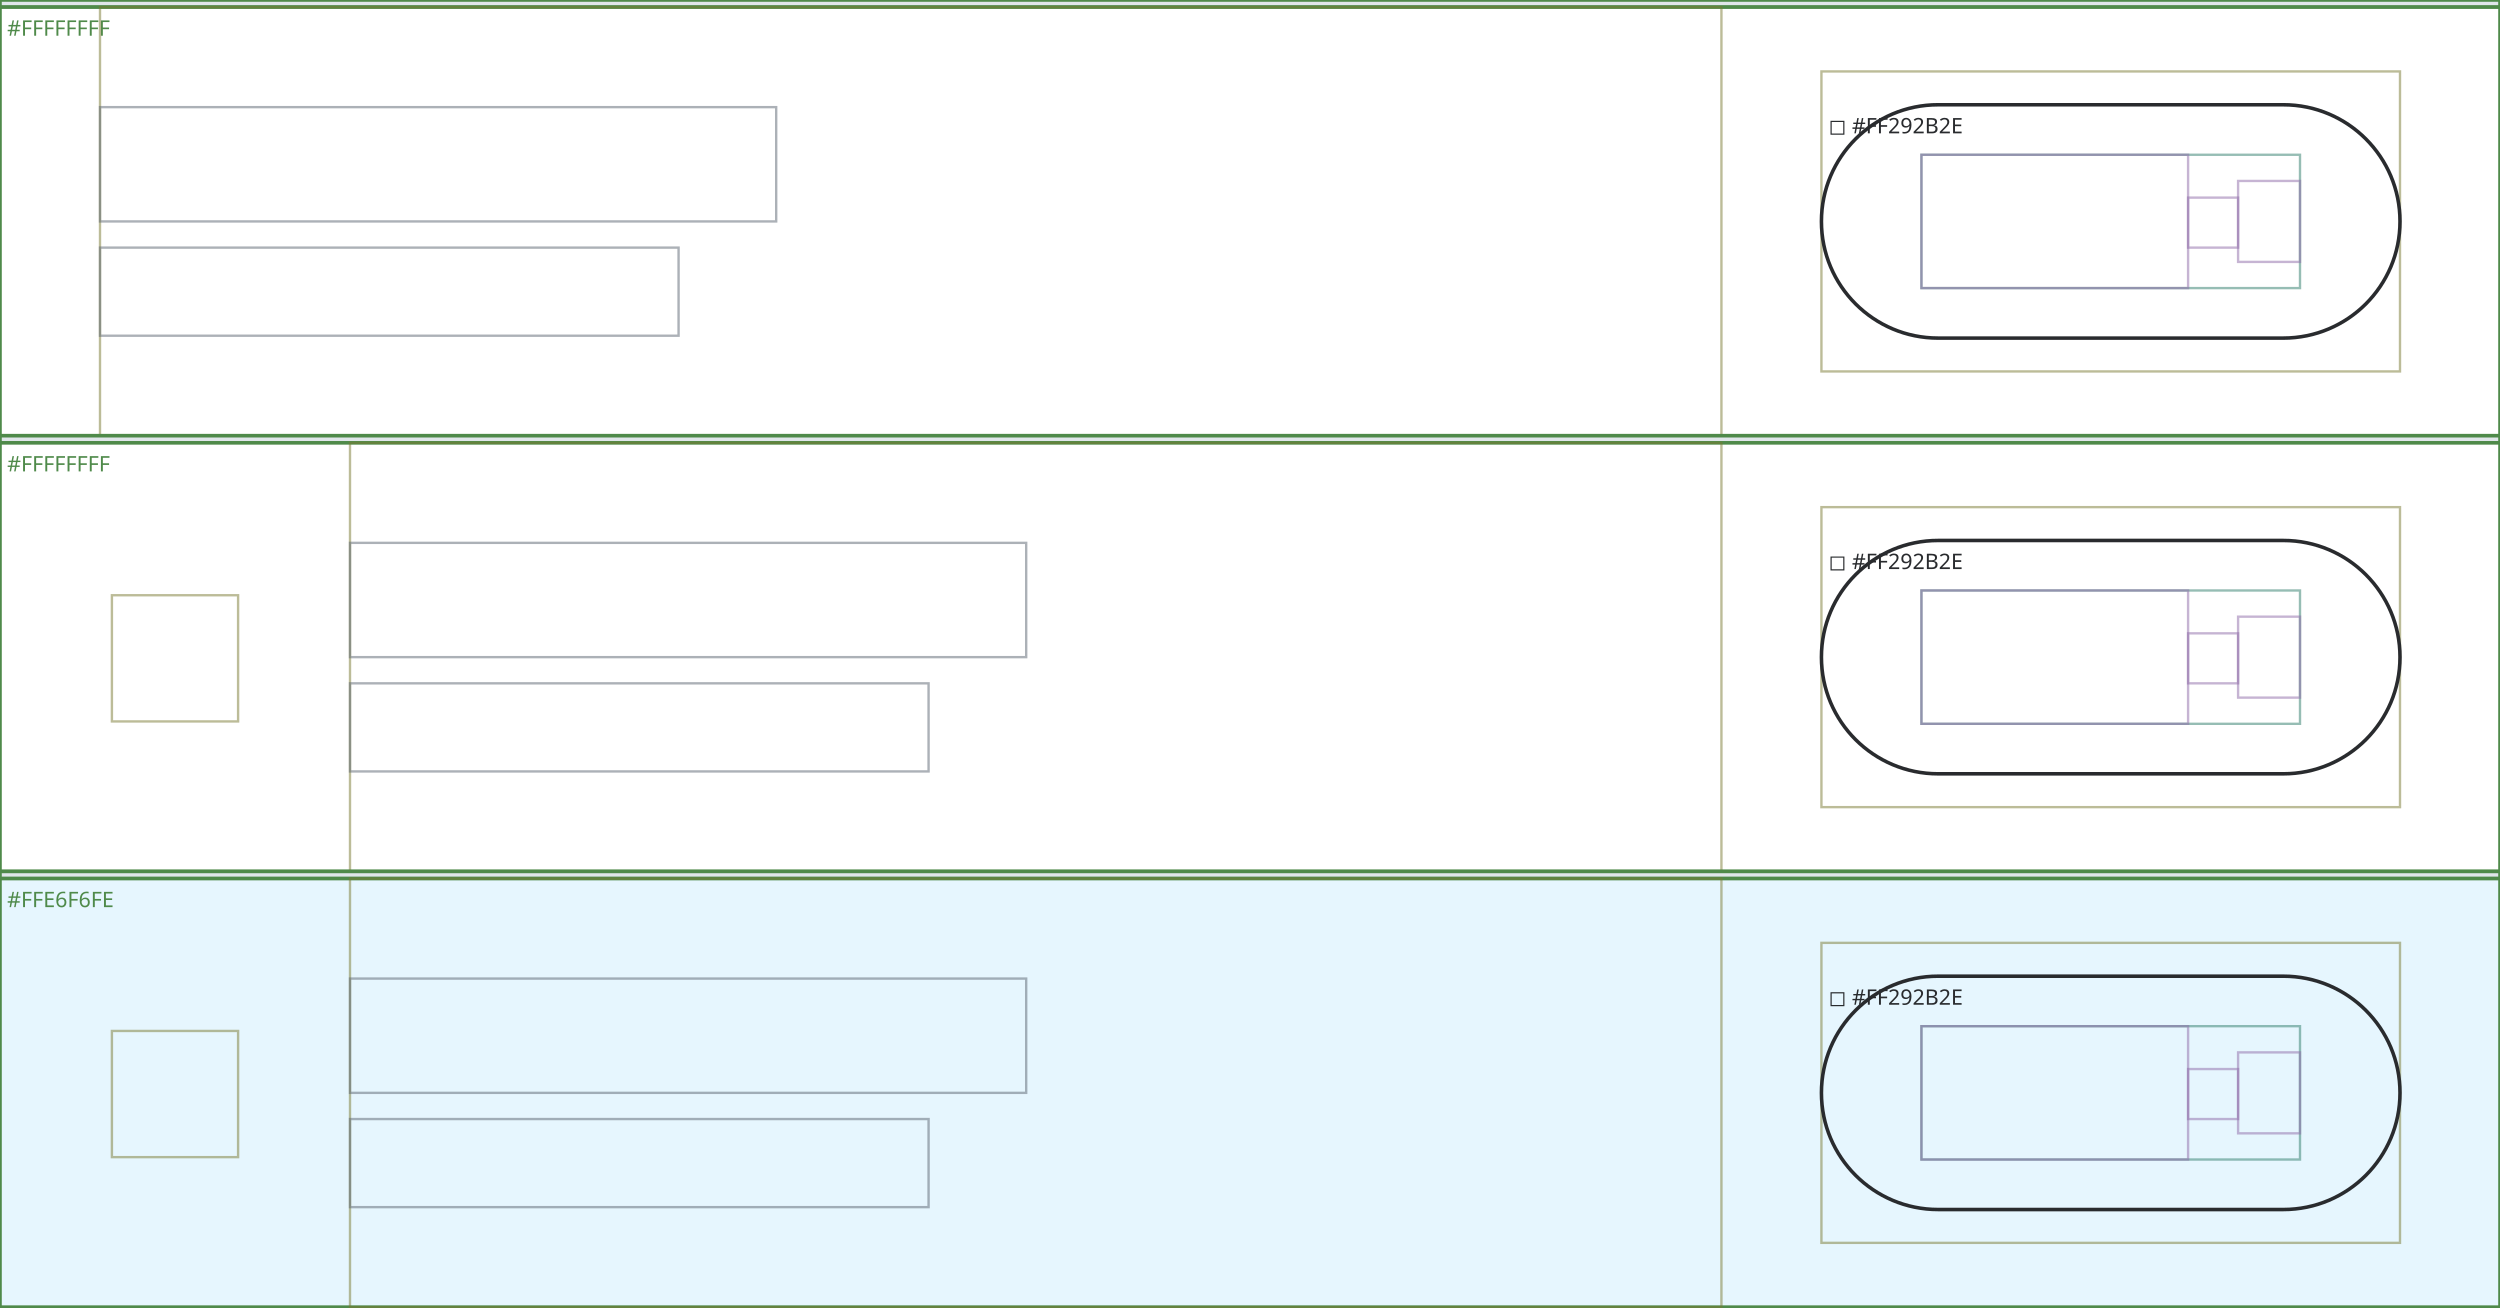
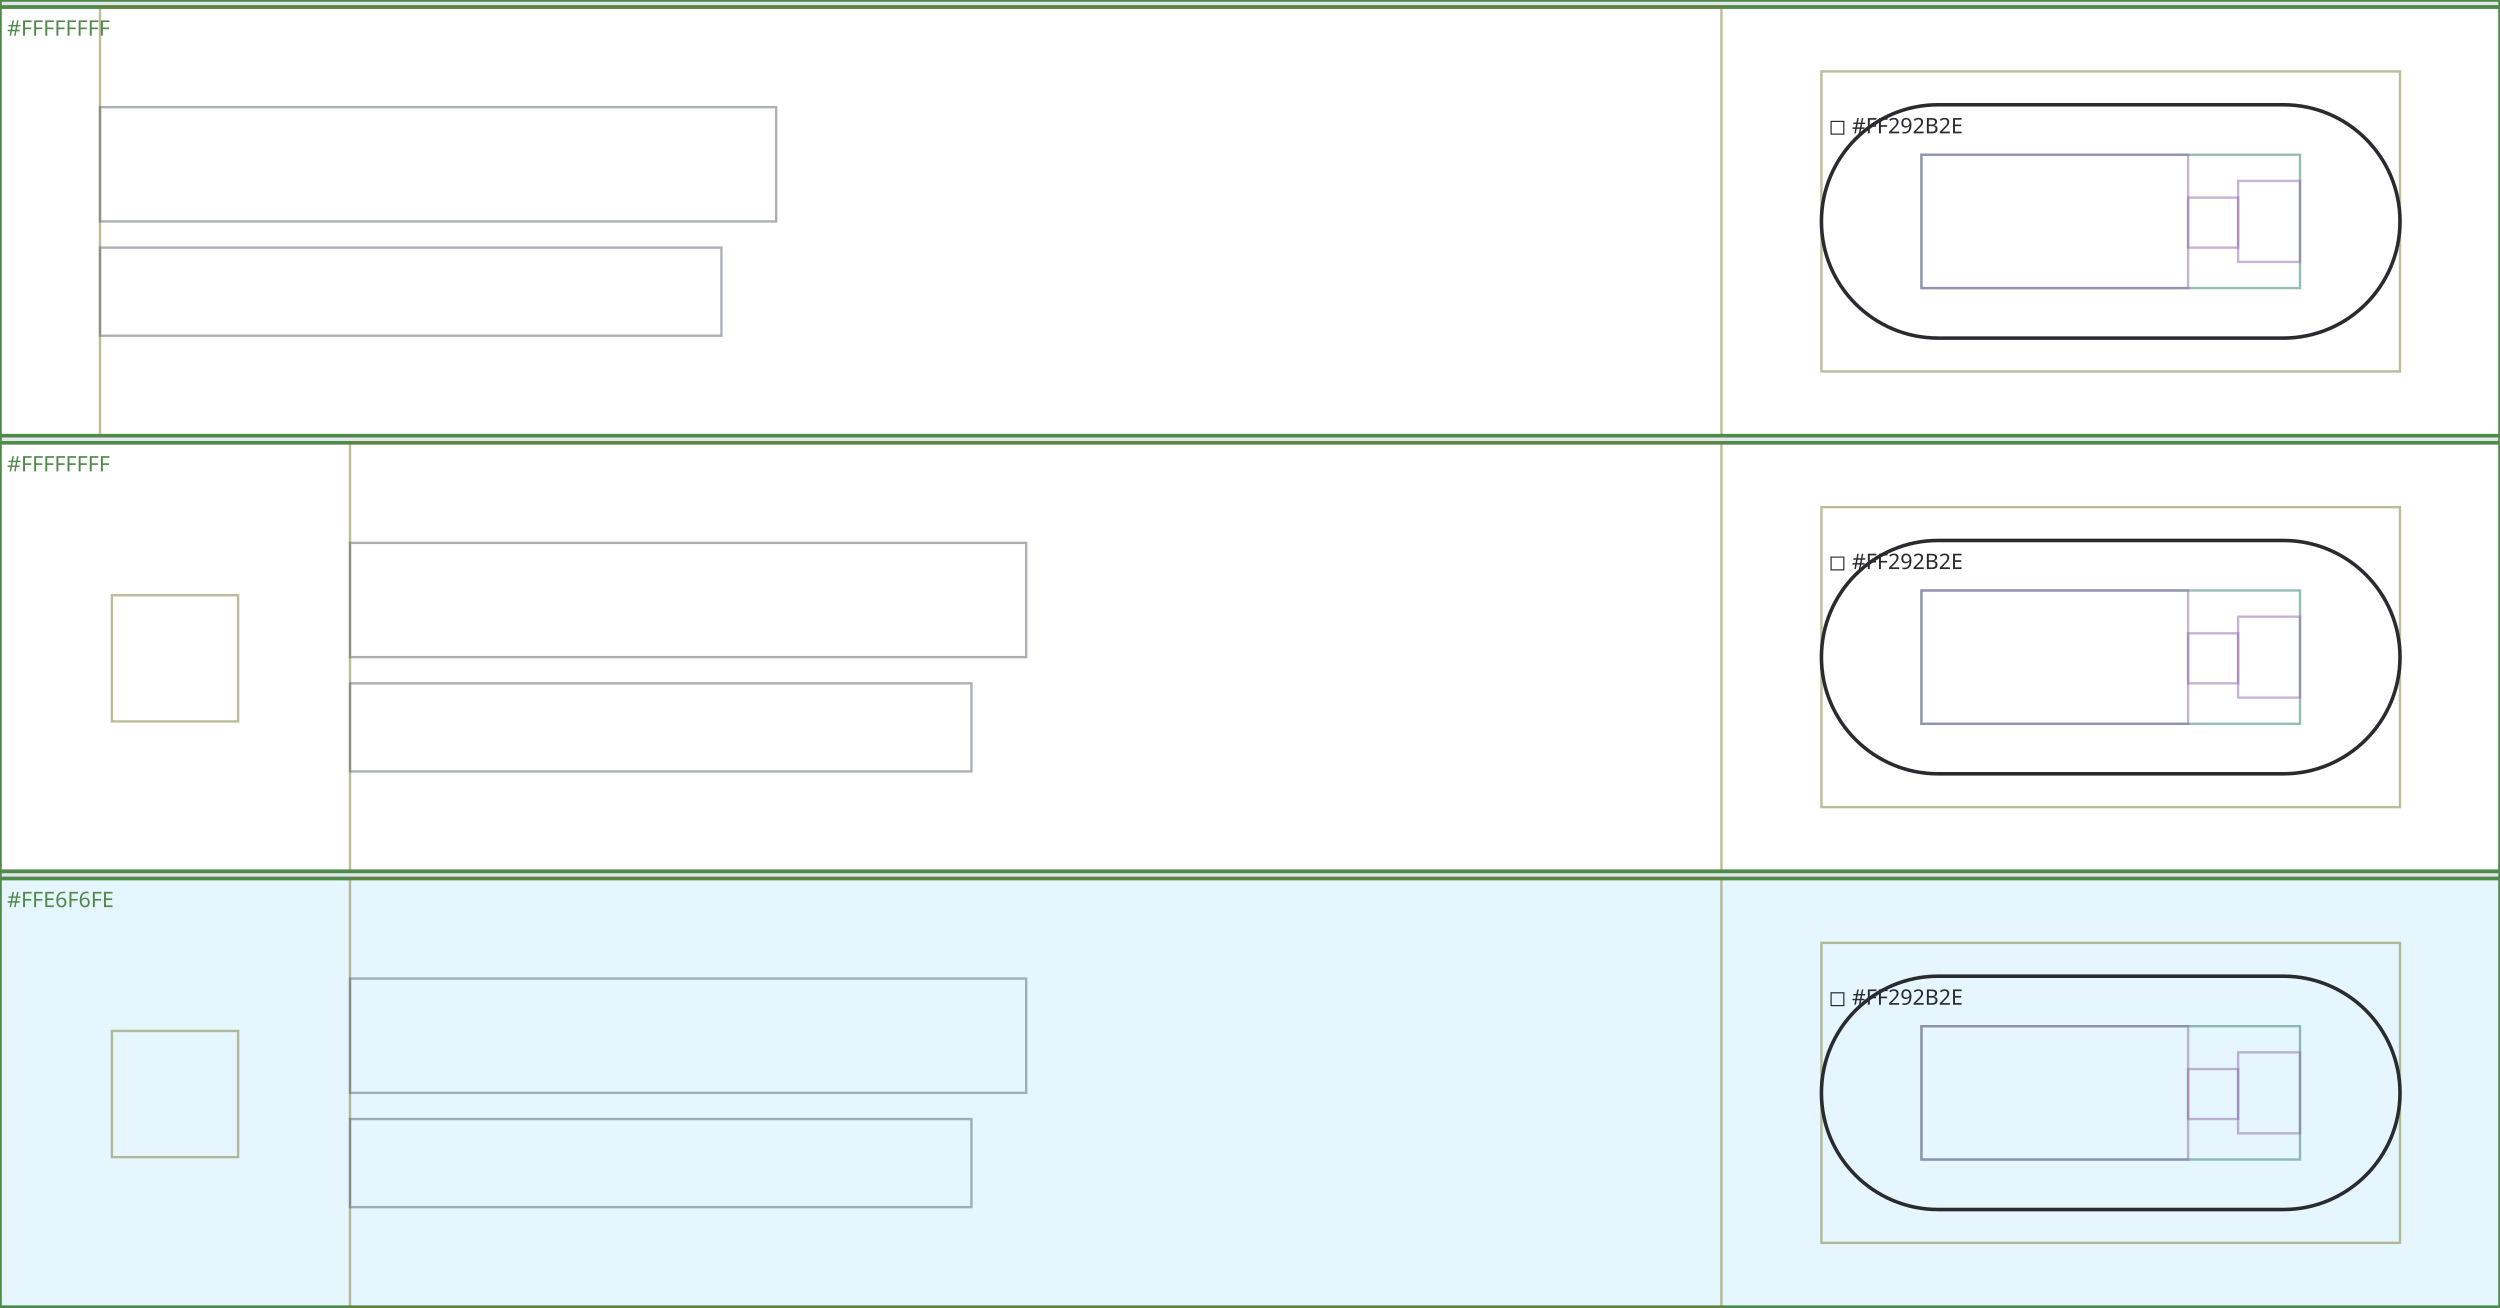
<svg xmlns="http://www.w3.org/2000/svg" viewBox="0 0 1050 549" width="1050" height="549" role="img" aria-label="Content/Bookmark row layout wireframe">
  <rect width="1050" height="549" fill="#ffffff" />
  <g>
    <rect x="0" y="0" width="1050" height="549" fill="none" fill-opacity="0" stroke="#5B6470" stroke-width="1" stroke-opacity="0.5" />
  </g>
  <g>
    <rect x="0" y="0" width="1050" height="549" fill="none" fill-opacity="0" stroke="#2E7D6B" stroke-width="1" stroke-opacity="0.5" />
  </g>
  <g>
    <rect x="0" y="0" width="1050" height="549" fill="#FFFFFF" fill-opacity="1" stroke="#8E6BA8" stroke-width="1.5" stroke-opacity="1" />
    <text x="3" y="12" font-family="system-ui, sans-serif" font-size="9" fill="#8E6BA8">#FFFFFFFF</text>
  </g>
  <g>
    <rect x="0" y="0" width="1050" height="549" fill="#FFFFFF" fill-opacity="1" stroke="#B0813B" stroke-width="1.5" stroke-opacity="1" />
    <text x="3" y="12" font-family="system-ui, sans-serif" font-size="9" fill="#B0813B">#FFFFFFFF</text>
  </g>
  <g>
    <rect x="0" y="0" width="1050" height="549" fill="none" fill-opacity="0" stroke="#3B72A8" stroke-width="1" stroke-opacity="0.5" />
  </g>
  <g>
    <rect x="0" y="0" width="1050" height="183" fill="none" fill-opacity="0" stroke="#A85B6B" stroke-width="1" stroke-opacity="0.5" />
  </g>
  <g>
    <rect x="0" y="0" width="1050" height="3" fill="#E0E6EA" fill-opacity="1" stroke="#4F8A4A" stroke-width="1.5" stroke-opacity="1" />
    <text x="3" y="12" font-family="system-ui, sans-serif" font-size="9" fill="#4F8A4A">#FFE0E6EA</text>
  </g>
  <g>
    <rect x="0" y="3" width="1050" height="180" fill="#FFFFFF" fill-opacity="1" stroke="#4F8A4A" stroke-width="1.5" stroke-opacity="1" />
    <text x="3" y="15" font-family="system-ui, sans-serif" font-size="9" fill="#4F8A4A">#FFFFFFFF</text>
  </g>
  <g>
    <rect x="42" y="3" width="681" height="180" fill="none" fill-opacity="0" stroke="#7A7A33" stroke-width="1" stroke-opacity="0.5" />
  </g>
  <g>
    <rect x="42" y="45" width="284" height="48" fill="none" fill-opacity="0" stroke="#5B6470" stroke-width="1" stroke-opacity="0.5" />
  </g>
  <g>
-     <rect x="42" y="104" width="243" height="37" fill="none" fill-opacity="0" stroke="#5B6470" stroke-width="1" stroke-opacity="0.5" />
+     <rect x="42" y="104" width="261" height="37" fill="none" fill-opacity="0" stroke="#5B6470" stroke-width="1" stroke-opacity="0.5" />
  </g>
  <g>
    <rect x="765" y="30" width="243" height="126" fill="none" fill-opacity="0" stroke="#7A7A33" stroke-width="1" stroke-opacity="0.5" />
  </g>
  <g>
    <path d="M814,44 H959 A49,49 0 0 1 1008,93 V93 A49,49 0 0 1 959,142 H814 A49,49 0 0 1 765,93 V93 A49,49 0 0 1 814,44 Z" fill="none" fill-opacity="0" stroke="#292B2E" stroke-width="1.5" stroke-opacity="1" />
    <text x="768" y="56" font-family="system-ui, sans-serif" font-size="9" fill="#292B2E">◻ #FF292B2E</text>
  </g>
  <g>
    <rect x="807" y="65" width="159" height="56" fill="none" fill-opacity="0" stroke="#2E7D6B" stroke-width="1" stroke-opacity="0.5" />
  </g>
  <g>
    <rect x="807" y="65" width="112" height="56" fill="none" fill-opacity="0" stroke="#8E6BA8" stroke-width="1" stroke-opacity="0.5" />
  </g>
  <g>
    <rect x="919" y="83" width="21" height="21" fill="none" fill-opacity="0" stroke="#8E6BA8" stroke-width="1" stroke-opacity="0.5" />
  </g>
  <g>
    <rect x="940" y="76" width="26" height="34" fill="none" fill-opacity="0" stroke="#8E6BA8" stroke-width="1" stroke-opacity="0.5" />
  </g>
  <g>
    <rect x="0" y="183" width="1050" height="183" fill="none" fill-opacity="0" stroke="#A85B6B" stroke-width="1" stroke-opacity="0.5" />
  </g>
  <g>
    <rect x="0" y="183" width="1050" height="3" fill="#E0E6EA" fill-opacity="1" stroke="#4F8A4A" stroke-width="1.5" stroke-opacity="1" />
    <text x="3" y="195" font-family="system-ui, sans-serif" font-size="9" fill="#4F8A4A">#FFE0E6EA</text>
  </g>
  <g>
    <rect x="0" y="186" width="1050" height="180" fill="#FFFFFF" fill-opacity="1" stroke="#4F8A4A" stroke-width="1.5" stroke-opacity="1" />
    <text x="3" y="198" font-family="system-ui, sans-serif" font-size="9" fill="#4F8A4A">#FFFFFFFF</text>
  </g>
  <g>
    <rect x="47" y="250" width="53" height="53" fill="none" fill-opacity="0" stroke="#7A7A33" stroke-width="1" stroke-opacity="0.5" />
  </g>
  <g>
    <rect x="147" y="186" width="576" height="180" fill="none" fill-opacity="0" stroke="#7A7A33" stroke-width="1" stroke-opacity="0.5" />
  </g>
  <g>
    <rect x="147" y="228" width="284" height="48" fill="none" fill-opacity="0" stroke="#5B6470" stroke-width="1" stroke-opacity="0.5" />
  </g>
  <g>
-     <rect x="147" y="287" width="243" height="37" fill="none" fill-opacity="0" stroke="#5B6470" stroke-width="1" stroke-opacity="0.5" />
+     <rect x="147" y="287" width="261" height="37" fill="none" fill-opacity="0" stroke="#5B6470" stroke-width="1" stroke-opacity="0.5" />
  </g>
  <g>
    <rect x="765" y="213" width="243" height="126" fill="none" fill-opacity="0" stroke="#7A7A33" stroke-width="1" stroke-opacity="0.5" />
  </g>
  <g>
    <path d="M814,227 H959 A49,49 0 0 1 1008,276 V276 A49,49 0 0 1 959,325 H814 A49,49 0 0 1 765,276 V276 A49,49 0 0 1 814,227 Z" fill="none" fill-opacity="0" stroke="#292B2E" stroke-width="1.5" stroke-opacity="1" />
    <text x="768" y="239" font-family="system-ui, sans-serif" font-size="9" fill="#292B2E">◻ #FF292B2E</text>
  </g>
  <g>
    <rect x="807" y="248" width="159" height="56" fill="none" fill-opacity="0" stroke="#2E7D6B" stroke-width="1" stroke-opacity="0.5" />
  </g>
  <g>
    <rect x="807" y="248" width="112" height="56" fill="none" fill-opacity="0" stroke="#8E6BA8" stroke-width="1" stroke-opacity="0.5" />
  </g>
  <g>
    <rect x="919" y="266" width="21" height="21" fill="none" fill-opacity="0" stroke="#8E6BA8" stroke-width="1" stroke-opacity="0.5" />
  </g>
  <g>
    <rect x="940" y="259" width="26" height="34" fill="none" fill-opacity="0" stroke="#8E6BA8" stroke-width="1" stroke-opacity="0.5" />
  </g>
  <g>
    <rect x="0" y="366" width="1050" height="183" fill="none" fill-opacity="0" stroke="#A85B6B" stroke-width="1" stroke-opacity="0.5" />
  </g>
  <g>
    <rect x="0" y="366" width="1050" height="3" fill="#E0E6EA" fill-opacity="1" stroke="#4F8A4A" stroke-width="1.5" stroke-opacity="1" />
    <text x="3" y="378" font-family="system-ui, sans-serif" font-size="9" fill="#4F8A4A">#FFE0E6EA</text>
  </g>
  <g>
    <rect x="0" y="369" width="1050" height="180" fill="#E6F6FE" fill-opacity="1" stroke="#4F8A4A" stroke-width="1.5" stroke-opacity="1" />
    <text x="3" y="381" font-family="system-ui, sans-serif" font-size="9" fill="#4F8A4A">#FFE6F6FE</text>
  </g>
  <g>
    <rect x="47" y="433" width="53" height="53" fill="none" fill-opacity="0" stroke="#7A7A33" stroke-width="1" stroke-opacity="0.5" />
  </g>
  <g>
    <rect x="147" y="369" width="576" height="180" fill="none" fill-opacity="0" stroke="#7A7A33" stroke-width="1" stroke-opacity="0.5" />
  </g>
  <g>
    <rect x="147" y="411" width="284" height="48" fill="none" fill-opacity="0" stroke="#5B6470" stroke-width="1" stroke-opacity="0.5" />
  </g>
  <g>
-     <rect x="147" y="470" width="243" height="37" fill="none" fill-opacity="0" stroke="#5B6470" stroke-width="1" stroke-opacity="0.5" />
+     <rect x="147" y="470" width="261" height="37" fill="none" fill-opacity="0" stroke="#5B6470" stroke-width="1" stroke-opacity="0.5" />
  </g>
  <g>
    <rect x="765" y="396" width="243" height="126" fill="none" fill-opacity="0" stroke="#7A7A33" stroke-width="1" stroke-opacity="0.5" />
  </g>
  <g>
    <path d="M814,410 H959 A49,49 0 0 1 1008,459 V459 A49,49 0 0 1 959,508 H814 A49,49 0 0 1 765,459 V459 A49,49 0 0 1 814,410 Z" fill="none" fill-opacity="0" stroke="#292B2E" stroke-width="1.5" stroke-opacity="1" />
    <text x="768" y="422" font-family="system-ui, sans-serif" font-size="9" fill="#292B2E">◻ #FF292B2E</text>
  </g>
  <g>
    <rect x="807" y="431" width="159" height="56" fill="none" fill-opacity="0" stroke="#2E7D6B" stroke-width="1" stroke-opacity="0.5" />
  </g>
  <g>
    <rect x="807" y="431" width="112" height="56" fill="none" fill-opacity="0" stroke="#8E6BA8" stroke-width="1" stroke-opacity="0.5" />
  </g>
  <g>
    <rect x="919" y="449" width="21" height="21" fill="none" fill-opacity="0" stroke="#8E6BA8" stroke-width="1" stroke-opacity="0.5" />
  </g>
  <g>
    <rect x="940" y="442" width="26" height="34" fill="none" fill-opacity="0" stroke="#8E6BA8" stroke-width="1" stroke-opacity="0.5" />
  </g>
</svg>
